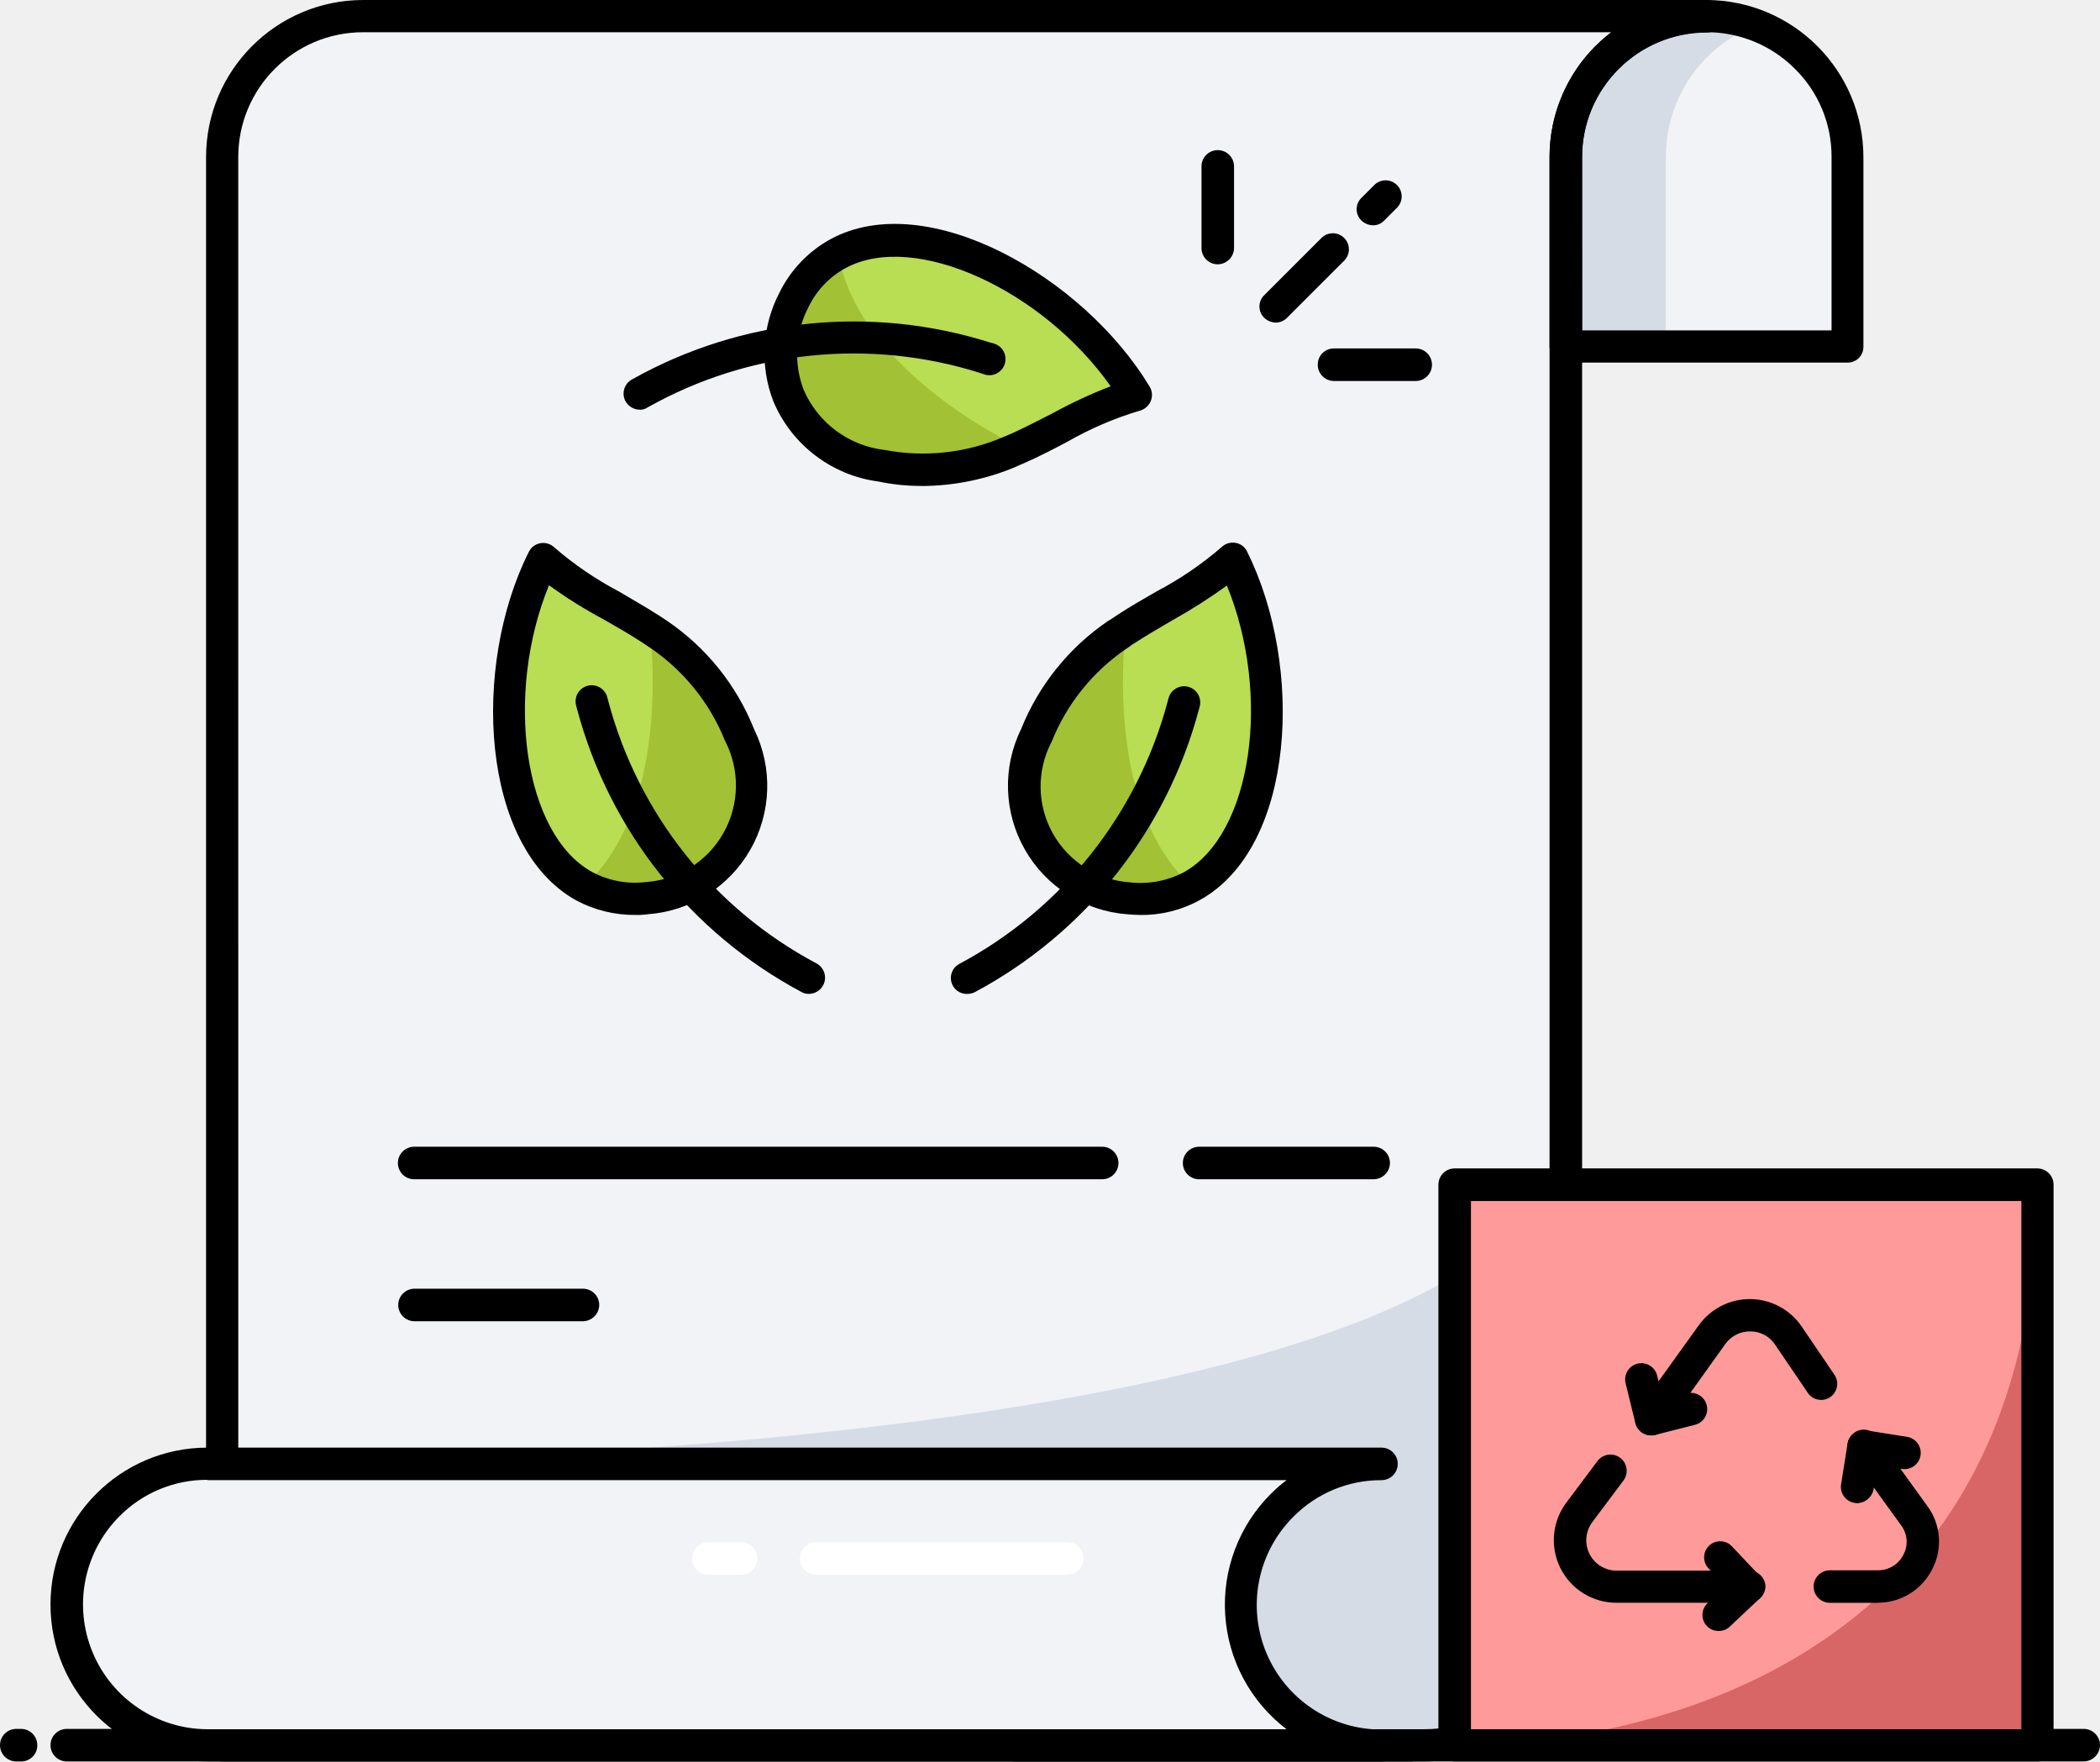
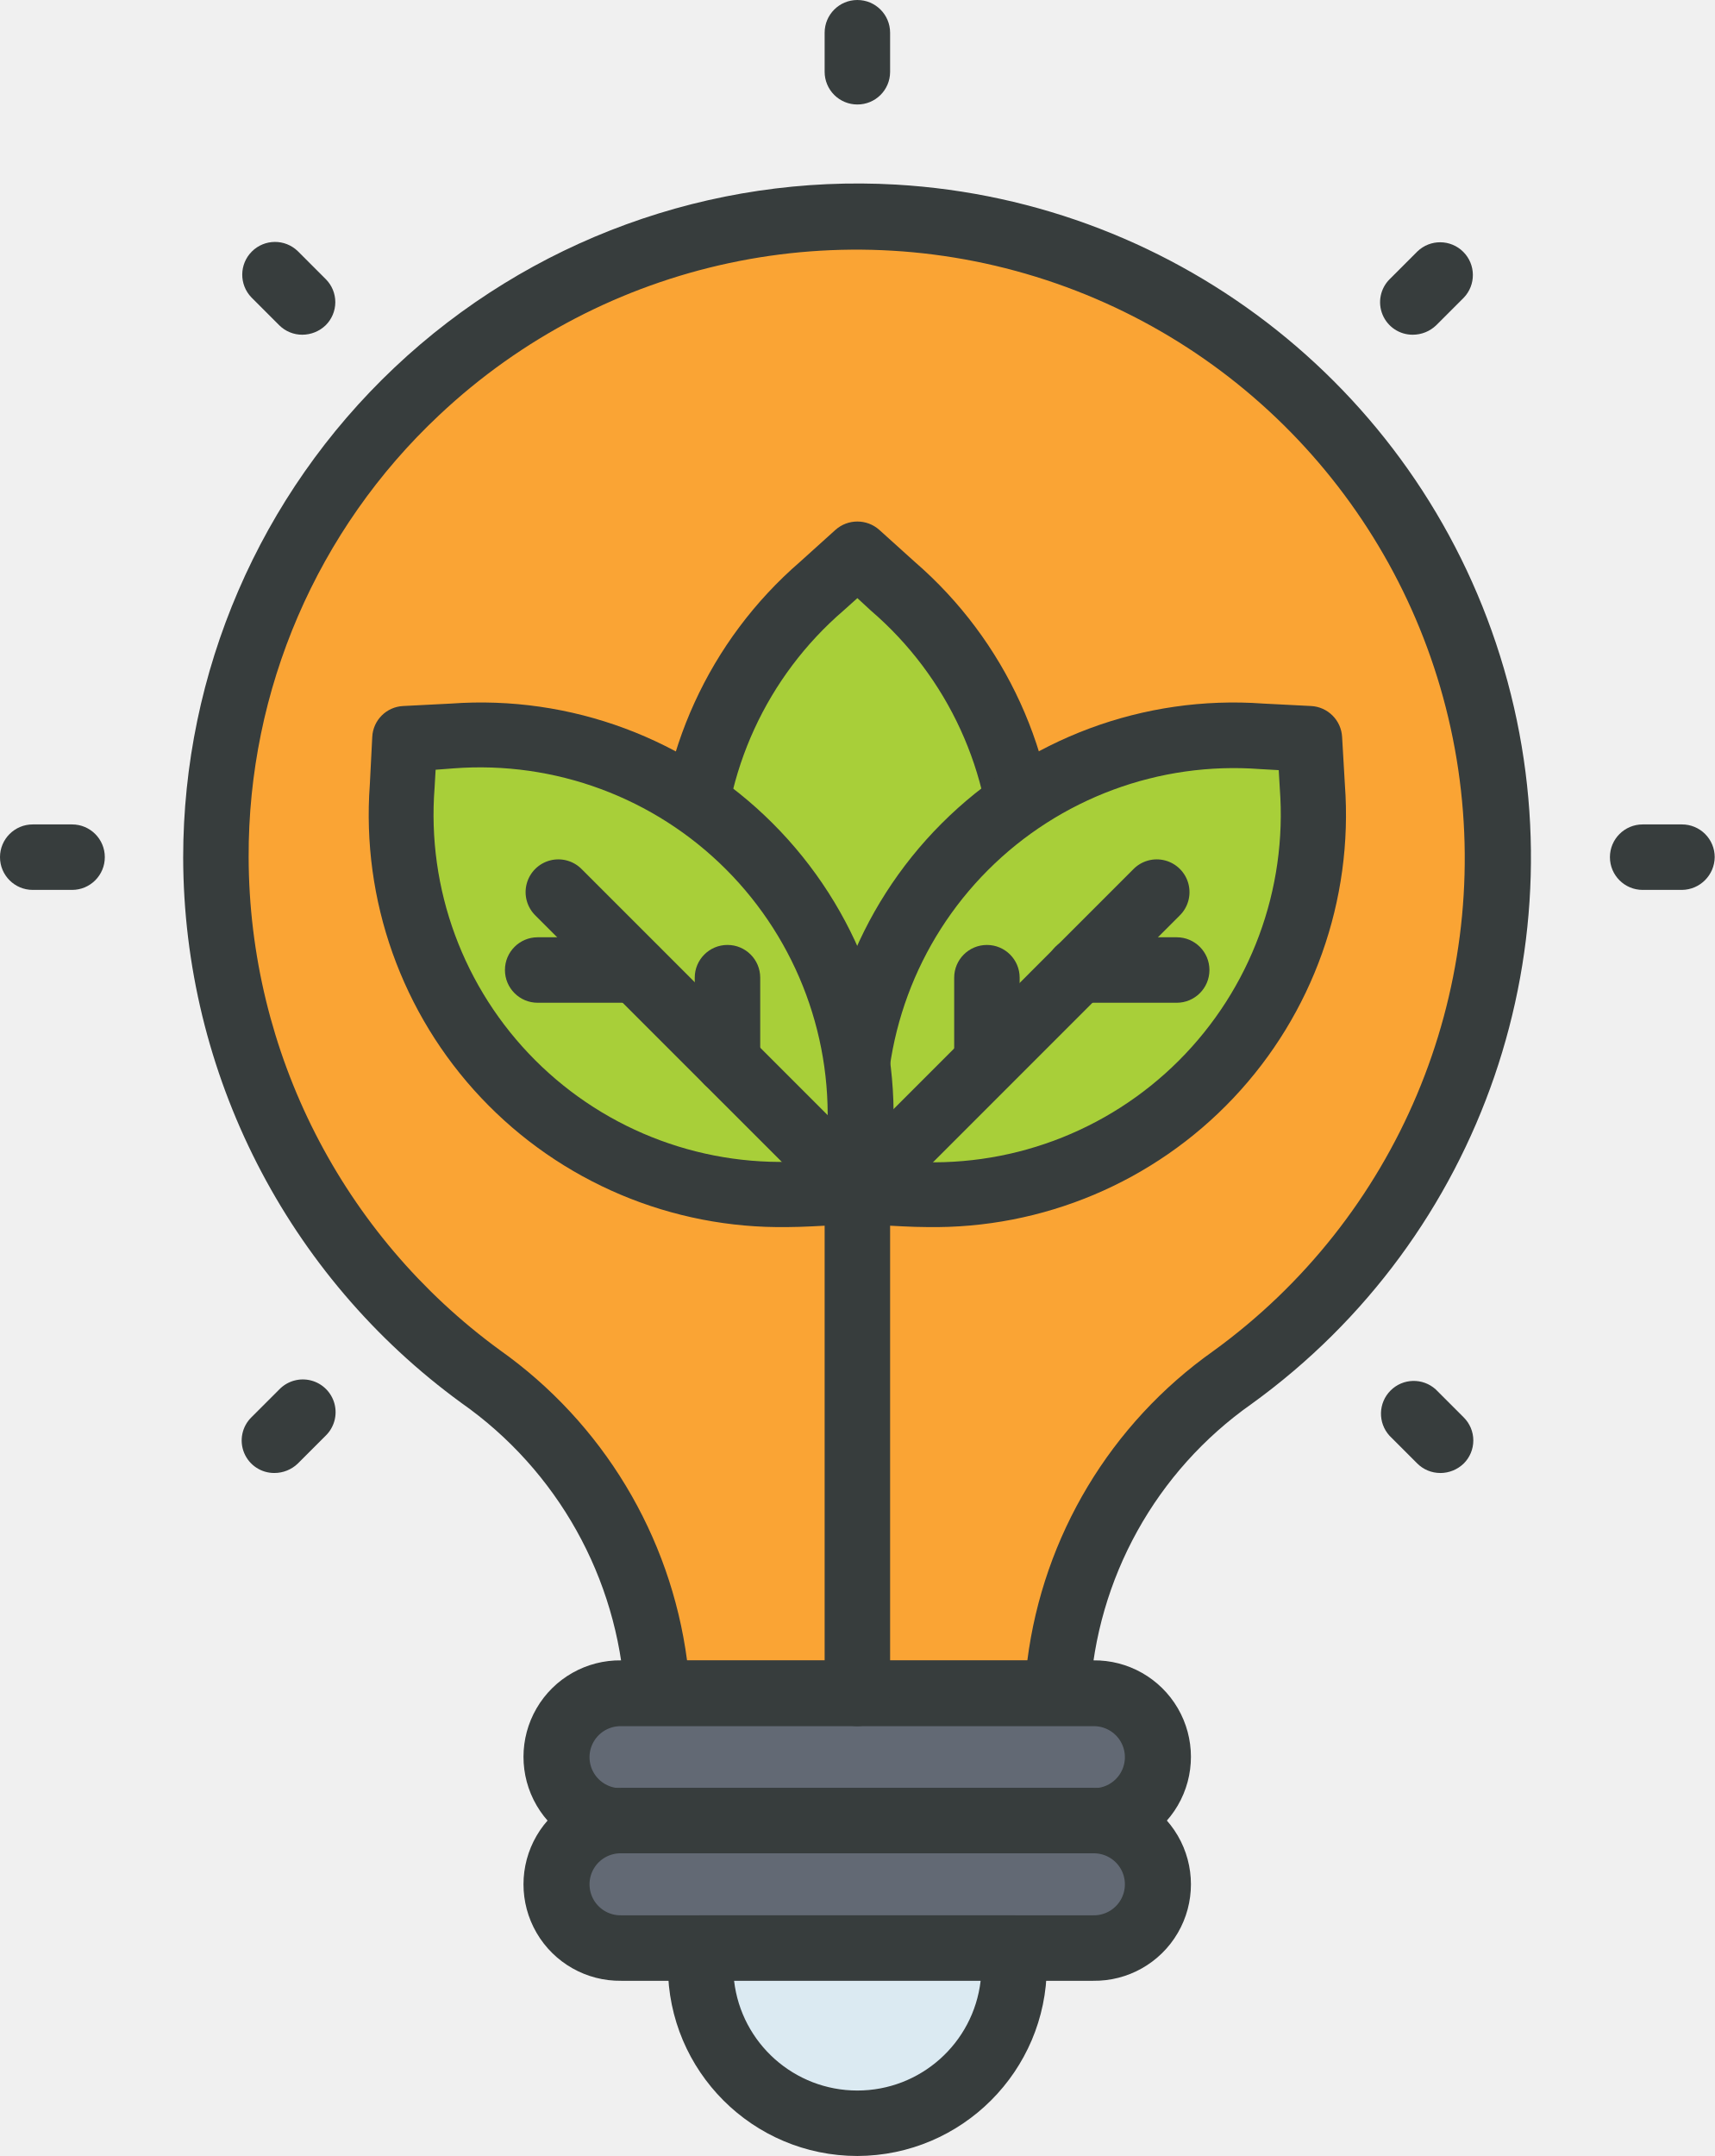
- <svg xmlns="http://www.w3.org/2000/svg" id="reciclaje-de-papel" width="110.083" height="92.352" viewBox="0 0 110.083 92.352">
-   <g id="Grupo_1162068" data-name="Grupo 1162068" transform="translate(0 90.646)">
-     <g id="Grupo_1162065" data-name="Grupo 1162065" transform="translate(52.323)">
-       <g id="Grupo_1162064" data-name="Grupo 1162064">
-         <path id="Trazado_1018685" data-name="Trazado 1018685" d="M53.11,59.736H32.323a.853.853,0,0,1,0-1.706H53.11a.853.853,0,0,1,0,1.706Z" transform="translate(-31.47 -58.03)" />
-       </g>
-     </g>
-     <g id="Grupo_1162066" data-name="Grupo 1162066">
-       <path id="Trazado_1018686" data-name="Trazado 1018686" d="M3.139,59.736H2.873a.853.853,0,0,1,0-1.706h.249a.853.853,0,0,1,.853.853A.838.838,0,0,1,3.139,59.736Z" transform="translate(-2.02 -58.03)" />
-     </g>
-     <g id="Grupo_1162067" data-name="Grupo 1162067" transform="translate(2.647)">
-       <path id="Trazado_1018687" data-name="Trazado 1018687" d="M110.092,59.736H4.363a.853.853,0,0,1,0-1.706h105.73a.853.853,0,0,1,.853.853A.865.865,0,0,1,110.092,59.736Z" transform="translate(-3.51 -58.03)" />
-     </g>
+ <svg xmlns="http://www.w3.org/2000/svg" id="idea" width="94.97" height="119.387" viewBox="0 0 94.97 119.387">
+   <g id="Grupo_1162040" data-name="Grupo 1162040" transform="translate(45.672 0)">
+     <path id="Trazado_1018653" data-name="Trazado 1018653" d="M33.873,7.836A1.811,1.811,0,0,1,32.06,6.023V3.863a1.813,1.813,0,0,1,3.626,0V6.042A1.807,1.807,0,0,1,33.873,7.836Z" transform="translate(-32.06 -2.05)" fill="#373d3d" />
  </g>
-   <g id="Grupo_1162126" data-name="Grupo 1162126" transform="translate(2.647 0)">
-     <g id="Grupo_1162083" data-name="Grupo 1162083">
-       <g id="Grupo_1162069" data-name="Grupo 1162069" transform="translate(79.435 0.835)">
-         <path id="Trazado_1018688" data-name="Trazado 1018688" d="M62.984,14.871V24.8H48.22V14.871a7.382,7.382,0,0,1,14.764,0Z" transform="translate(-48.22 -7.48)" fill="#f1f3f6" />
-       </g>
-       <g id="Grupo_1162070" data-name="Grupo 1162070" transform="translate(79.453 0.853)">
-         <path id="Trazado_1018689" data-name="Trazado 1018689" d="M58.215,7.952a7.387,7.387,0,0,0-4.761,6.911v9.932H48.23V14.863A7.37,7.37,0,0,1,55.621,7.49a7.527,7.527,0,0,1,2.594.462Z" transform="translate(-48.23 -7.49)" fill="#d5dce5" />
-       </g>
-       <g id="Grupo_1162071" data-name="Grupo 1162071" transform="translate(9.008 0.835)">
-         <path id="Trazado_1018690" data-name="Trazado 1018690" d="M86.4,7.5a7.385,7.385,0,0,0-7.391,7.391v75.9a7.385,7.385,0,0,1-7.391,7.391H8.58V14.871A7.385,7.385,0,0,1,15.971,7.48H86.4Z" transform="translate(-8.58 -7.48)" fill="#f1f3f6" />
-       </g>
-       <g id="Grupo_1162072" data-name="Grupo 1162072" transform="translate(9.008 0.853)">
-         <path id="Trazado_1018691" data-name="Trazado 1018691" d="M86.4,7.49a7.381,7.381,0,0,0-7.391,7.373v75.9a7.382,7.382,0,0,1-7.391,7.373H8.58V14.863A7.366,7.366,0,0,1,15.953,7.49Z" transform="translate(-8.58 -7.49)" fill="#f1f3f6" />
-       </g>
-       <g id="Grupo_1162073" data-name="Grupo 1162073" transform="translate(9.008 58.755)">
-         <path id="Trazado_1018692" data-name="Trazado 1018692" d="M79.007,40.08V65.451a7.382,7.382,0,0,1-7.391,7.373H8.58V58.06S79.007,58.54,79.007,40.08Z" transform="translate(-8.58 -40.08)" fill="#d5dce5" />
-       </g>
-       <g id="Grupo_1162074" data-name="Grupo 1162074" transform="translate(59.359 60.123)">
-         <path id="Trazado_1018693" data-name="Trazado 1018693" d="M46.923,42.556h-9.15a.853.853,0,1,1,0-1.706h9.15a.853.853,0,0,1,.853.853A.865.865,0,0,1,46.923,42.556Z" transform="translate(-36.92 -40.85)" />
-       </g>
-       <g id="Grupo_1162075" data-name="Grupo 1162075" transform="translate(18.211 60.123)">
-         <path id="Trazado_1018694" data-name="Trazado 1018694" d="M50.679,42.556H14.613a.853.853,0,0,1,0-1.706H50.679a.853.853,0,1,1,0,1.706Z" transform="translate(-13.76 -40.85)" />
-       </g>
-       <g id="Grupo_1162076" data-name="Grupo 1162076" transform="translate(18.229 67.567)">
-         <path id="Trazado_1018695" data-name="Trazado 1018695" d="M23.453,46.746h-8.83a.853.853,0,1,1,0-1.706h8.83a.853.853,0,0,1,.853.853A.865.865,0,0,1,23.453,46.746Z" transform="translate(-13.77 -45.04)" />
-       </g>
-       <g id="Grupo_1162077" data-name="Grupo 1162077" transform="translate(78.582)">
-         <path id="Trazado_1018696" data-name="Trazado 1018696" d="M63.357,26.02H48.593a.853.853,0,0,1-.853-.853V15.236A8.242,8.242,0,0,1,55.966,7.01a8.25,8.25,0,0,1,8.226,8.244v9.932a.823.823,0,0,1-.835.835ZM49.446,24.333H62.522v-9.1A6.448,6.448,0,0,0,60.6,10.617a6.533,6.533,0,0,0-11.157,4.619Z" transform="translate(-47.74 -7.01)" />
-       </g>
-       <g id="Grupo_1162078" data-name="Grupo 1162078" transform="translate(8.155 0)">
-         <path id="Trazado_1018697" data-name="Trazado 1018697" d="M71.989,99.361H8.953a.853.853,0,0,1-.853-.853V15.236A8.242,8.242,0,0,1,16.326,7.01H86.771a.853.853,0,0,1,0,1.706,6.544,6.544,0,0,0-6.538,6.538v75.9a8.242,8.242,0,0,1-8.244,8.208Zm-62.2-1.688h62.2a6.544,6.544,0,0,0,6.538-6.538v-75.9A8.2,8.2,0,0,1,81.761,8.7H16.326a6.544,6.544,0,0,0-6.538,6.538Z" transform="translate(-8.1 -7.01)" />
-       </g>
-       <g id="Grupo_1162079" data-name="Grupo 1162079" transform="translate(0.853 76.734)">
-         <path id="Trazado_1018698" data-name="Trazado 1018698" d="M72.907,64.964H11.363a7.382,7.382,0,0,1,0-14.764H72.907a7.4,7.4,0,0,0-7.391,7.373A7.408,7.408,0,0,0,72.907,64.964Z" transform="translate(-3.99 -50.2)" fill="#f1f3f6" />
-       </g>
-       <g id="Grupo_1162080" data-name="Grupo 1162080" transform="translate(33.632 80.856)">
-         <path id="Trazado_1018699" data-name="Trazado 1018699" d="M25,54.226H23.293a.853.853,0,1,1,0-1.706H25a.853.853,0,0,1,.853.853A.842.842,0,0,1,25,54.226Z" transform="translate(-22.44 -52.52)" fill="#fff" />
-       </g>
-       <g id="Grupo_1162081" data-name="Grupo 1162081" transform="translate(39.282 80.856)">
-         <path id="Trazado_1018700" data-name="Trazado 1018700" d="M39.638,54.226H26.473a.853.853,0,1,1,0-1.706H39.638a.853.853,0,0,1,.853.853A.865.865,0,0,1,39.638,54.226Z" transform="translate(-25.62 -52.52)" fill="#fff" />
-       </g>
-       <g id="Grupo_1162082" data-name="Grupo 1162082" transform="translate(0 75.899)">
-         <path id="Trazado_1018701" data-name="Trazado 1018701" d="M73.28,66.182H11.736a8.226,8.226,0,1,1,0-16.452H73.28a.853.853,0,1,1,0,1.706,6.448,6.448,0,0,0-4.619,1.919A6.533,6.533,0,0,0,73.28,64.512a.853.853,0,0,1,.853.853.835.835,0,0,1-.853.817ZM11.736,51.418a6.448,6.448,0,0,0-4.619,1.919,6.545,6.545,0,0,0,4.637,11.158H68.305a8.211,8.211,0,0,1-.817-12.348,7.546,7.546,0,0,1,.817-.711H11.736Z" transform="translate(-3.51 -49.73)" />
-       </g>
-     </g>
-     <g id="Grupo_1162099" data-name="Grupo 1162099" transform="translate(72.755 61.26)">
-       <g id="Grupo_1162084" data-name="Grupo 1162084" transform="translate(0.853 0.853)">
-         <path id="Trazado_1018702" data-name="Trazado 1018702" d="M44.94,41.97H75.481V71.356H44.94Z" transform="translate(-44.94 -41.97)" fill="#b9dd53" />
-       </g>
-       <g id="Grupo_1162085" data-name="Grupo 1162085" transform="translate(0.853 0.853)">
-         <path id="Trazado_1018703" data-name="Trazado 1018703" d="M44.94,41.97H75.481V71.356H44.94Z" transform="translate(-44.94 -41.97)" fill="#ff9a9a" />
-       </g>
-       <g id="Grupo_1162086" data-name="Grupo 1162086" transform="translate(1.99 0.853)">
-         <path id="Trazado_1018704" data-name="Trazado 1018704" d="M74.984,41.97V71.356H45.58C51.141,71.214,74.984,68.993,74.984,41.97Z" transform="translate(-45.58 -41.97)" fill="#d86666" />
-       </g>
-       <g id="Grupo_1162097" data-name="Grupo 1162097" transform="translate(6.041 6.856)">
-         <g id="Grupo_1162096" data-name="Grupo 1162096">
-           <g id="Grupo_1162095" data-name="Grupo 1162095">
-             <g id="Grupo_1162089" data-name="Grupo 1162089" transform="translate(13.627 6.843)">
-               <g id="Grupo_1162087" data-name="Grupo 1162087">
-                 <path id="Trazado_1018705" data-name="Trazado 1018705" d="M58.906,58.278H56.383a.853.853,0,0,1,0-1.706h2.523a1.476,1.476,0,0,0,1.332-.817,1.436,1.436,0,0,0-.124-1.546l-2.647-3.66a.853.853,0,0,1,1.386-.995l2.647,3.66a3.132,3.132,0,0,1,.249,3.3,3.184,3.184,0,0,1-2.843,1.759Z" transform="translate(-55.53 -49.201)" />
-               </g>
-               <g id="Grupo_1162088" data-name="Grupo 1162088" transform="translate(1.429 0.025)">
-                 <path id="Trazado_1018706" data-name="Trazado 1018706" d="M57.179,53.044a.3.3,0,0,1-.124-.018.843.843,0,0,1-.711-.959l.338-2.132a.819.819,0,0,1,.338-.551.893.893,0,0,1,.64-.16l2.132.338a.853.853,0,0,1-.249,1.688l-1.3-.2-.2,1.3a.9.9,0,0,1-.871.693Z" transform="translate(-56.334 -49.215)" />
-               </g>
-             </g>
-             <g id="Grupo_1162090" data-name="Grupo 1162090" transform="translate(4.27)">
-               <path id="Trazado_1018707" data-name="Trazado 1018707" d="M51.11,52.493a.871.871,0,0,1-.5-.16.848.848,0,0,1-.2-1.173l3.216-4.477A3.29,3.29,0,0,1,59,46.79l1.688,2.487a.845.845,0,1,1-1.4.942L57.6,47.732a1.546,1.546,0,0,0-1.279-.693,1.582,1.582,0,0,0-1.315.64l-3.2,4.477A.9.9,0,0,1,51.11,52.493Z" transform="translate(-50.263 -45.349)" />
-             </g>
-             <g id="Grupo_1162091" data-name="Grupo 1162091" transform="translate(0 8.157)">
-               <path id="Trazado_1018708" data-name="Trazado 1018708" d="M58.093,57.7H51.147a3.282,3.282,0,0,1-2.629-5.241l1.635-2.185A.851.851,0,0,1,51.52,51.29l-1.635,2.185a1.591,1.591,0,0,0,1.279,2.541h6.947a.853.853,0,0,1,.853.853.89.89,0,0,1-.871.835Z" transform="translate(-47.86 -49.94)" />
-             </g>
-             <g id="Grupo_1162093" data-name="Grupo 1162093" transform="translate(7.801 12.689)">
-               <g id="Grupo_1162092" data-name="Grupo 1162092">
-                 <path id="Trazado_1018709" data-name="Trazado 1018709" d="M53.1,57.2a.862.862,0,0,1-.622-.266.842.842,0,0,1,.036-1.19l.959-.888-.906-.942a.842.842,0,0,1,1.226-1.155l1.475,1.563a.831.831,0,0,1,.231.6.792.792,0,0,1-.267.586l-1.563,1.475a.807.807,0,0,1-.569.213Z" transform="translate(-52.251 -52.491)" />
-               </g>
-             </g>
-             <g id="Grupo_1162094" data-name="Grupo 1162094" transform="translate(3.743 3.354)">
-               <path id="Trazado_1018710" data-name="Trazado 1018710" d="M51.34,51.027A.8.8,0,0,1,50.9,50.9a.866.866,0,0,1-.391-.515l-.515-2.1a.851.851,0,0,1,1.652-.409l.32,1.261,1.261-.32a.851.851,0,0,1,.409,1.652l-2.1.533c-.053,0-.124.018-.2.018Z" transform="translate(-49.967 -47.237)" />
-             </g>
-           </g>
-         </g>
-       </g>
-       <g id="Grupo_1162098" data-name="Grupo 1162098">
-         <path id="Trazado_1018711" data-name="Trazado 1018711" d="M75.854,72.582H45.313a.853.853,0,0,1-.853-.853V42.343a.853.853,0,0,1,.853-.853H75.854a.853.853,0,0,1,.853.853V71.729a.842.842,0,0,1-.853.853ZM46.166,70.894H75.019V43.2H46.166Z" transform="translate(-44.46 -41.49)" />
-       </g>
-     </g>
-     <g id="Grupo_1162119" data-name="Grupo 1162119" transform="translate(23.199 11.739)">
-       <g id="Grupo_1162104" data-name="Grupo 1162104" transform="translate(6.841 0.835)">
-         <g id="Grupo_1162100" data-name="Grupo 1162100" transform="translate(8.23)">
-           <path id="Trazado_1018712" data-name="Trazado 1018712" d="M43.669,22.212c-2.239.551-4.14,1.937-6.591,2.967a11.668,11.668,0,0,1-6.734.746,5.92,5.92,0,0,1-4.6-8.706C29.154,10.663,39.583,15.407,43.669,22.212Z" transform="translate(-25.05 -14.087)" fill="#b9dd53" />
-         </g>
-         <g id="Grupo_1162101" data-name="Grupo 1162101" transform="translate(8.248 0.012)">
-           <path id="Trazado_1018713" data-name="Trazado 1018713" d="M25.753,17.231a5.92,5.92,0,0,0,4.6,8.706,11.382,11.382,0,0,0,6.734-.746,4.253,4.253,0,0,0,.5-.231c2.2-1.013,4.015-2.221,6.094-2.736C40.3,16.592,32.557,12.363,28.062,14.8A5.5,5.5,0,0,0,25.753,17.231Z" transform="translate(-25.06 -14.094)" fill="#b9dd53" />
-         </g>
-         <g id="Grupo_1162102" data-name="Grupo 1162102" transform="translate(8.248 0.715)">
-           <path id="Trazado_1018714" data-name="Trazado 1018714" d="M25.753,16.924a6.134,6.134,0,0,0-.284,5.028,6.118,6.118,0,0,0,4.886,3.678,11.382,11.382,0,0,0,6.734-.746,4.254,4.254,0,0,0,.5-.231S29.146,20.8,28.062,14.49A5.5,5.5,0,0,0,25.753,16.924Z" transform="translate(-25.06 -14.49)" fill="#a3c134" />
-         </g>
-         <g id="Grupo_1162103" data-name="Grupo 1162103" transform="translate(0 4.279)">
-           <path id="Trazado_1018715" data-name="Trazado 1018715" d="M21.275,21.123a.872.872,0,0,1-.746-.426.846.846,0,0,1,.32-1.155,23.743,23.743,0,0,1,18.8-1.937l.2.053a.848.848,0,1,1-.515,1.617l-.2-.071A22.033,22.033,0,0,0,21.683,21,.691.691,0,0,1,21.275,21.123Z" transform="translate(-20.418 -16.495)" />
-         </g>
-       </g>
-       <g id="Grupo_1162115" data-name="Grupo 1162115" transform="translate(0.829 17.576)">
-         <g id="Grupo_1162109" data-name="Grupo 1162109">
-           <g id="Grupo_1162105" data-name="Grupo 1162105">
-             <path id="Trazado_1018716" data-name="Trazado 1018716" d="M18.839,23.51c1.67,1.581,3.855,2.452,6.041,3.944a11.347,11.347,0,0,1,4.246,5.277,6.078,6.078,0,0,1-.48,6.094,6.2,6.2,0,0,1-4.388,2.47c-7.338.675-8.972-10.678-5.419-17.784Z" transform="translate(-17.034 -23.51)" fill="#b9dd53" />
-           </g>
-           <g id="Grupo_1162106" data-name="Grupo 1162106" transform="translate(0.006 0)">
-             <path id="Trazado_1018717" data-name="Trazado 1018717" d="M24.273,41.294a6.149,6.149,0,0,0,4.388-2.452,6.079,6.079,0,0,0,.462-6.094,11.569,11.569,0,0,0-4.246-5.277c-.16-.107-.3-.2-.462-.3-2.025-1.315-4.033-2.185-5.579-3.66-2.932,5.881-2.327,14.675,2.15,17.145a5.653,5.653,0,0,0,3.287.64Z" transform="translate(-17.037 -23.51)" fill="#b9dd53" />
-           </g>
-           <g id="Grupo_1162107" data-name="Grupo 1162107" transform="translate(3.937 3.66)">
-             <path id="Trazado_1018718" data-name="Trazado 1018718" d="M22.555,39.695a6.149,6.149,0,0,0,4.388-2.452,6.079,6.079,0,0,0,.462-6.094,11.569,11.569,0,0,0-4.246-5.277c-.16-.107-.3-.2-.462-.3,0,0,1.279,9.185-3.447,13.5a5.885,5.885,0,0,0,3.3.622Z" transform="translate(-19.25 -25.57)" fill="#a3c134" />
-           </g>
-           <g id="Grupo_1162108" data-name="Grupo 1162108" transform="translate(3.498 6.632)">
-             <path id="Trazado_1018719" data-name="Trazado 1018719" d="M31.221,43.406a.761.761,0,0,1-.391-.107A23.74,23.74,0,0,1,19.087,28.5l-.053-.2a.845.845,0,1,1,1.635-.426l.053.2A21.958,21.958,0,0,0,31.63,41.807a.848.848,0,0,1,.355,1.137.862.862,0,0,1-.764.462Z" transform="translate(-19.003 -27.243)" />
-           </g>
-         </g>
-         <g id="Grupo_1162114" data-name="Grupo 1162114" transform="translate(23.169)">
-           <g id="Grupo_1162110" data-name="Grupo 1162110" transform="translate(3.887)">
-             <path id="Trazado_1018720" data-name="Trazado 1018720" d="M43.131,23.51c-1.67,1.581-3.855,2.452-6.041,3.944a11.347,11.347,0,0,0-4.246,5.277,6.078,6.078,0,0,0,.48,6.094,6.2,6.2,0,0,0,4.388,2.47c7.355.675,8.972-10.678,5.419-17.784Z" transform="translate(-32.263 -23.51)" fill="#b9dd53" />
-           </g>
-           <g id="Grupo_1162111" data-name="Grupo 1162111" transform="translate(3.878 0)">
-             <path id="Trazado_1018721" data-name="Trazado 1018721" d="M37.7,41.294a6.149,6.149,0,0,1-4.388-2.452,6.079,6.079,0,0,1-.462-6.094,11.569,11.569,0,0,1,4.246-5.277c.16-.107.3-.2.462-.3,2.025-1.315,4.033-2.185,5.579-3.66,2.932,5.881,2.327,14.675-2.15,17.145A5.653,5.653,0,0,1,37.7,41.294Z" transform="translate(-32.258 -23.51)" fill="#b9dd53" />
-           </g>
-           <g id="Grupo_1162112" data-name="Grupo 1162112" transform="translate(3.878 3.66)">
-             <path id="Trazado_1018722" data-name="Trazado 1018722" d="M37.7,39.695a6.149,6.149,0,0,1-4.388-2.452,6.079,6.079,0,0,1-.462-6.094,11.569,11.569,0,0,1,4.246-5.277c.16-.107.3-.2.462-.3,0,0-1.279,9.185,3.447,13.5a5.885,5.885,0,0,1-3.3.622Z" transform="translate(-32.258 -25.57)" fill="#a3c134" />
-           </g>
-           <g id="Grupo_1162113" data-name="Grupo 1162113" transform="translate(0 6.651)">
-             <path id="Trazado_1018723" data-name="Trazado 1018723" d="M30.919,43.4a.837.837,0,0,1-.391-1.581A22.049,22.049,0,0,0,41.437,28.082l.053-.2a.845.845,0,0,1,1.635.426l-.053.2a23.74,23.74,0,0,1-11.744,14.8.9.9,0,0,1-.409.089Z" transform="translate(-30.075 -27.253)" />
-           </g>
-         </g>
-       </g>
-       <g id="Grupo_1162116" data-name="Grupo 1162116" transform="translate(27.034 16.708)">
-         <path id="Trazado_1018724" data-name="Trazado 1018724" d="M38.688,42.545c-.231,0-.462-.018-.693-.036a6.757,6.757,0,0,1-5.561-9.718A12.486,12.486,0,0,1,37,27.123l.124-.071c.124-.089.249-.16.373-.249.675-.444,1.368-.835,2.043-1.226a17.978,17.978,0,0,0,3.411-2.327.84.84,0,0,1,.728-.213.811.811,0,0,1,.6.462C47.27,29.5,46.826,38.991,41.8,41.763a6.267,6.267,0,0,1-3.109.782Zm-.533-1.706a4.9,4.9,0,0,0,2.807-.533c3.589-1.99,4.6-9.31,2.256-15.031a28.677,28.677,0,0,1-2.843,1.812c-.64.373-1.315.764-1.972,1.19a2.262,2.262,0,0,0-.338.231l-.107.071a10.7,10.7,0,0,0-3.926,4.886,5.038,5.038,0,0,0,4.122,7.373Z" transform="translate(-31.784 -23.021)" />
-       </g>
-       <g id="Grupo_1162117" data-name="Grupo 1162117" transform="translate(0 16.726)">
-         <path id="Trazado_1018725" data-name="Trazado 1018725" d="M24.016,42.537a6.477,6.477,0,0,1-3.091-.764C15.9,38.983,15.435,29.5,18.438,23.509a.841.841,0,0,1,1.333-.249,17.979,17.979,0,0,0,3.411,2.327c.657.391,1.35.782,2.043,1.226.107.071.231.142.355.231l.107.071A12.417,12.417,0,0,1,30.252,32.8a6.747,6.747,0,0,1-5.579,9.7,3.864,3.864,0,0,1-.657.036ZM19.5,25.25c-2.345,5.721-1.333,13.059,2.256,15.031a4.763,4.763,0,0,0,2.807.533A5.078,5.078,0,0,0,28.724,33.4a10.717,10.717,0,0,0-3.944-4.886l-.107-.071-.32-.213c-.675-.444-1.35-.817-1.99-1.19A24.329,24.329,0,0,1,19.5,25.25Z" transform="translate(-16.567 -23.031)" />
-       </g>
-       <g id="Grupo_1162118" data-name="Grupo 1162118" transform="translate(14.227)">
-         <path id="Trazado_1018726" data-name="Trazado 1018726" d="M32.828,27.356a10.857,10.857,0,0,1-2.274-.231,6.969,6.969,0,0,1-5.508-4.193,6.931,6.931,0,0,1,.32-5.721,6.434,6.434,0,0,1,2.665-2.789c5.064-2.754,13.289,1.99,16.736,7.729a.831.831,0,0,1,.053.764.87.87,0,0,1-.586.5,17.919,17.919,0,0,0-3.8,1.635c-.675.355-1.386.728-2.15,1.066-.124.053-.267.124-.409.178l-.107.053a12.859,12.859,0,0,1-4.939,1.013Zm-5.952-9.363a5.322,5.322,0,0,0-.249,4.317,5.285,5.285,0,0,0,4.264,3.162,10.7,10.7,0,0,0,6.236-.693l.089-.036.373-.16c.728-.338,1.421-.693,2.079-1.03a24.857,24.857,0,0,1,3.056-1.421c-3.571-5.064-10.287-8.155-13.894-6.2a4.592,4.592,0,0,0-1.954,2.061Z" transform="translate(-24.575 -13.617)" />
-       </g>
-     </g>
-     <g id="Grupo_1162125" data-name="Grupo 1162125" transform="translate(60.336 7.871)">
-       <g id="Grupo_1162120" data-name="Grupo 1162120" transform="translate(3.034 4.331)">
-         <path id="Trazado_1018727" data-name="Trazado 1018727" d="M40.035,18.59a.911.911,0,0,1-.6-.249.826.826,0,0,1,0-1.19l3.02-3.02a.842.842,0,0,1,1.19,1.19l-3.02,3.02a.836.836,0,0,1-.586.249Z" transform="translate(-39.178 -13.878)" />
-       </g>
-       <g id="Grupo_1162123" data-name="Grupo 1162123">
-         <g id="Grupo_1162121" data-name="Grupo 1162121" transform="translate(6.094 10.394)">
-           <path id="Trazado_1018728" data-name="Trazado 1018728" d="M46.035,19H41.753a.853.853,0,0,1-.853-.853.842.842,0,0,1,.853-.853h4.282a.853.853,0,0,1,0,1.706Z" transform="translate(-40.9 -17.29)" />
-         </g>
-         <g id="Grupo_1162122" data-name="Grupo 1162122">
-           <path id="Trazado_1018729" data-name="Trazado 1018729" d="M38.323,17.427a.853.853,0,0,1-.853-.853V12.293a.853.853,0,1,1,1.706,0v4.282A.865.865,0,0,1,38.323,17.427Z" transform="translate(-37.47 -11.44)" />
-         </g>
-       </g>
-       <g id="Grupo_1162124" data-name="Grupo 1162124" transform="translate(8.133 1.559)">
-         <path id="Trazado_1018730" data-name="Trazado 1018730" d="M42.9,14.7a.911.911,0,0,1-.6-.249.826.826,0,0,1,0-1.19l.693-.693a.842.842,0,0,1,1.19,1.19l-.693.693a.777.777,0,0,1-.586.249Z" transform="translate(-42.048 -12.317)" />
+   <g id="Grupo_1162041" data-name="Grupo 1162041" transform="translate(13.39 13.371)">
+     <path id="Trazado_1018654" data-name="Trazado 1018654" d="M18.674,14.147a1.8,1.8,0,0,1-1.273-.521l-1.543-1.543a1.814,1.814,0,0,1,2.565-2.565l1.543,1.543a1.8,1.8,0,0,1,0,2.565A1.873,1.873,0,0,1,18.674,14.147Z" transform="translate(-15.322 -8.983)" fill="#373d3d" />
+   </g>
+   <g id="Grupo_1162042" data-name="Grupo 1162042" transform="translate(0 45.652)">
+     <path id="Trazado_1018655" data-name="Trazado 1018655" d="M12.372,29.346H10.193a1.813,1.813,0,1,1,0-3.626h2.179a1.813,1.813,0,1,1,0,3.626Z" transform="translate(-8.38 -25.72)" fill="#373d3d" />
+   </g>
+   <g id="Grupo_1162043" data-name="Grupo 1162043" transform="translate(13.39 76.401)">
+     <path id="Trazado_1018656" data-name="Trazado 1018656" d="M17.131,46.827a1.8,1.8,0,0,1-1.273-3.086L17.4,42.2a1.814,1.814,0,1,1,2.565,2.565l-1.543,1.543A1.873,1.873,0,0,1,17.131,46.827Z" transform="translate(-15.322 -41.662)" fill="#373d3d" />
+   </g>
+   <g id="Grupo_1162044" data-name="Grupo 1162044" transform="translate(76.421 76.401)">
+     <path id="Trazado_1018657" data-name="Trazado 1018657" d="M51.354,46.827a1.8,1.8,0,0,1-1.273-.521l-1.543-1.543A1.814,1.814,0,0,1,51.1,42.2l1.543,1.543a1.8,1.8,0,0,1,0,2.565,1.873,1.873,0,0,1-1.292.521Z" transform="translate(-48.002 -41.662)" fill="#373d3d" />
+   </g>
+   <g id="Grupo_1162045" data-name="Grupo 1162045" transform="translate(89.165 45.652)">
+     <path id="Trazado_1018658" data-name="Trazado 1018658" d="M58.6,29.346H56.423a1.813,1.813,0,1,1,0-3.626H58.6a1.811,1.811,0,0,1,1.813,1.813A1.836,1.836,0,0,1,58.6,29.346Z" transform="translate(-54.61 -25.72)" fill="#373d3d" />
+   </g>
+   <g id="Grupo_1162046" data-name="Grupo 1162046" transform="translate(76.44 13.39)">
+     <path id="Trazado_1018659" data-name="Trazado 1018659" d="M49.821,14.137a1.8,1.8,0,0,1-1.273-3.086l1.524-1.524a1.814,1.814,0,0,1,2.565,2.565l-1.524,1.524a1.873,1.873,0,0,1-1.292.521Z" transform="translate(-48.012 -8.992)" fill="#373d3d" />
+   </g>
+   <g id="Grupo_1162047" data-name="Grupo 1162047" transform="translate(10.145 10.158)">
+     <path id="Trazado_1018660" data-name="Trazado 1018660" d="M39.027,90.065a23.236,23.236,0,0,0-9.779-17.551,35.515,35.515,0,1,1,41.66.058,23.1,23.1,0,0,0-9.7,17.493Z" transform="translate(-12.758 -6.45)" fill="#faa434" />
+     <path id="Trazado_1018661" data-name="Trazado 1018661" d="M62.051,92.745H39.909A1.818,1.818,0,0,1,38.1,91.029,21.373,21.373,0,0,0,29.05,74.847a37.459,37.459,0,0,1-15.41-30.2A37.341,37.341,0,0,1,53.121,7.381,37.324,37.324,0,0,1,72.813,74.9a21.145,21.145,0,0,0-8.949,16.124A1.819,1.819,0,0,1,62.051,92.745Zm-20.5-3.626H60.392a24.861,24.861,0,0,1,10.3-17.146A33.7,33.7,0,1,0,27.816,20.149a33.406,33.406,0,0,0-10.55,24.475A33.885,33.885,0,0,0,31.172,71.915a25.1,25.1,0,0,1,10.377,17.2Z" transform="translate(-13.64 -7.317)" fill="#373d3d" />
+   </g>
+   <g id="Grupo_1162048" data-name="Grupo 1162048" transform="translate(29.066 91.941)">
+     <path id="Trazado_1018662" data-name="Trazado 1018662" d="M54.054,57.729H27.92a3.53,3.53,0,1,1,0-7.059H54.054a3.53,3.53,0,1,1,0,7.059Z" transform="translate(-22.577 -48.838)" fill="#626974" />
+     <path id="Trazado_1018663" data-name="Trazado 1018663" d="M54.927,60.405H28.793a5.343,5.343,0,1,1,0-10.685H54.927a5.343,5.343,0,1,1,0,10.685Zm-26.134-7.04a1.717,1.717,0,1,0,0,3.433H54.927a1.717,1.717,0,1,0,0-3.433Z" transform="translate(-23.45 -49.72)" fill="#373d3d" />
+   </g>
+   <g id="Grupo_1162049" data-name="Grupo 1162049" transform="translate(29.066 99)">
+     <path id="Trazado_1018664" data-name="Trazado 1018664" d="M54.054,61.379H27.92a3.53,3.53,0,1,1,0-7.059H54.054a3.53,3.53,0,1,1,0,7.059Z" transform="translate(-22.577 -52.507)" fill="#626974" />
+     <path id="Trazado_1018665" data-name="Trazado 1018665" d="M54.927,64.065H28.793a5.343,5.343,0,1,1,0-10.685H54.927a5.343,5.343,0,1,1,0,10.685ZM28.793,57.006a1.717,1.717,0,1,0,0,3.433H54.927a1.717,1.717,0,1,0,0-3.433Z" transform="translate(-23.45 -53.38)" fill="#373d3d" />
+   </g>
+   <g id="Grupo_1162050" data-name="Grupo 1162050" transform="translate(36.993 106.059)">
+     <path id="Trazado_1018666" data-name="Trazado 1018666" d="M37.179,67.681A8.68,8.68,0,0,1,28.5,59V57.98H45.858V59A8.692,8.692,0,0,1,37.179,67.681Z" transform="translate(-26.687 -56.167)" fill="#dbeaf2" />
+     <path id="Trazado_1018667" data-name="Trazado 1018667" d="M38.052,70.367A10.5,10.5,0,0,1,27.56,59.875V58.853a1.811,1.811,0,0,1,1.813-1.813H46.731a1.811,1.811,0,0,1,1.813,1.813v1.022A10.528,10.528,0,0,1,38.052,70.367Zm-6.828-9.7a6.874,6.874,0,0,0,13.655,0Z" transform="translate(-27.56 -57.04)" fill="#373d3d" />
+   </g>
+   <g id="Grupo_1162051" data-name="Grupo 1162051" transform="translate(45.672 64.168)">
+     <path id="Trazado_1018668" data-name="Trazado 1018668" d="M33.873,66.739a1.811,1.811,0,0,1-1.813-1.813V37.133a1.813,1.813,0,0,1,3.626,0V64.926A1.836,1.836,0,0,1,33.873,66.739Z" transform="translate(-32.06 -35.32)" fill="#373d3d" />
+   </g>
+   <g id="Grupo_1162054" data-name="Grupo 1162054" transform="translate(36.395 28.873)">
+     <g id="Grupo_1162053" data-name="Grupo 1162053">
+       <g id="Grupo_1162052" data-name="Grupo 1162052">
+         <path id="Trazado_1018669" data-name="Trazado 1018669" d="M39.42,51.635,37.472,53.41,35.5,51.635c-9.759-8.814-9.759-23.087,0-31.9l1.967-1.774,1.967,1.774c9.74,8.814,9.74,23.087-.019,31.9Z" transform="translate(-26.382 -16.147)" fill="#a8cf39" />
+         <path id="Trazado_1018670" data-name="Trazado 1018670" d="M38.34,56.1a1.807,1.807,0,0,1-1.215-.463l-1.967-1.774a22.879,22.879,0,0,1,0-34.6l1.967-1.774a1.826,1.826,0,0,1,2.43,0l1.967,1.774a22.879,22.879,0,0,1,0,34.6l-1.967,1.774a1.843,1.843,0,0,1-1.215.463Zm0-34.832-.752.675a19.257,19.257,0,0,0,0,29.22l.752.694.752-.675a19.257,19.257,0,0,0,0-29.22Z" transform="translate(-27.25 -17.02)" fill="#373d3d" />
      </g>
    </g>
  </g>
+   <g id="Grupo_1162055" data-name="Grupo 1162055" transform="translate(45.484 38.929)">
+     <path id="Trazado_1018671" data-name="Trazado 1018671" d="M35.7,48.538,33.08,48.4l-.135-2.642c-.675-13.115,9.431-23.222,22.566-22.566l2.642.135.135,2.642C58.944,39.106,48.838,49.213,35.7,48.538Z" transform="translate(-31.08 -21.37)" fill="#a8cf39" />
+     <path id="Trazado_1018672" data-name="Trazado 1018672" d="M37.821,51.253c-.444,0-.887-.019-1.331-.039l-2.642-.135a1.8,1.8,0,0,1-1.717-1.717L32,46.721A22.858,22.858,0,0,1,56.452,22.265l2.642.135a1.815,1.815,0,0,1,1.717,1.717l.154,2.642A22.828,22.828,0,0,1,37.821,51.253Zm-2.141-3.7,1,.058A19.255,19.255,0,0,0,57.359,26.951l-.058-1-1.022-.058A19.255,19.255,0,0,0,35.622,46.566Z" transform="translate(-31.963 -22.234)" fill="#373d3d" />
+   </g>
+   <g id="Grupo_1162056" data-name="Grupo 1162056" transform="translate(45.677 47.605)">
+     <path id="Trazado_1018673" data-name="Trazado 1018673" d="M33,44.218,49.529,27.67" transform="translate(-31.192 -25.862)" fill="#a8cf39" />
+     <path id="Trazado_1018674" data-name="Trazado 1018674" d="M33.871,46.9A1.8,1.8,0,0,1,32.6,43.816L49.146,27.268a1.814,1.814,0,1,1,2.565,2.565L35.163,46.381A1.873,1.873,0,0,1,33.871,46.9Z" transform="translate(-32.062 -26.732)" fill="#373d3d" />
+   </g>
+   <g id="Grupo_1162057" data-name="Grupo 1162057" transform="translate(57.919 51.901)">
+     <path id="Trazado_1018675" data-name="Trazado 1018675" d="M45.662,32.586H40.223a1.813,1.813,0,1,1,0-3.626h5.439a1.813,1.813,0,1,1,0,3.626Z" transform="translate(-38.41 -28.96)" fill="#373d3d" />
+   </g>
+   <g id="Grupo_1162058" data-name="Grupo 1162058" transform="translate(52.847 52.326)">
+     <path id="Trazado_1018676" data-name="Trazado 1018676" d="M37.593,37.435a1.811,1.811,0,0,1-1.813-1.813V30.993a1.813,1.813,0,0,1,3.626,0v4.629A1.811,1.811,0,0,1,37.593,37.435Z" transform="translate(-35.78 -29.18)" fill="#373d3d" />
+   </g>
+   <g id="Grupo_1162063" data-name="Grupo 1162063" transform="translate(20.449 38.929)">
+     <g id="Grupo_1162059" data-name="Grupo 1162059">
+       <path id="Trazado_1018677" data-name="Trazado 1018677" d="M42.511,48.538l2.642-.135.135-2.642c.675-13.115-9.431-23.222-22.566-22.566l-2.642.154-.135,2.642C19.289,39.106,29.376,49.213,42.511,48.538Z" transform="translate(-18.117 -21.37)" fill="#a8cf39" />
+       <path id="Trazado_1018678" data-name="Trazado 1018678" d="M42.141,51.253A22.828,22.828,0,0,1,19.016,26.759l.135-2.642A1.8,1.8,0,0,1,20.868,22.4l2.642-.135A22.858,22.858,0,0,1,47.966,46.721l-.135,2.642a1.815,1.815,0,0,1-1.717,1.717l-2.642.135c-.444.019-.887.039-1.331.039ZM22.661,25.929l-.058,1A19.227,19.227,0,0,0,43.26,47.588l1-.058.058-1A19.255,19.255,0,0,0,23.664,25.852Z" transform="translate(-18.983 -22.234)" fill="#373d3d" />
+     </g>
+     <g id="Grupo_1162060" data-name="Grupo 1162060" transform="translate(8.679 8.676)">
+       <path id="Trazado_1018679" data-name="Trazado 1018679" d="M40.968,44.218,24.42,27.67" transform="translate(-22.612 -25.862)" fill="#a8cf39" />
+       <path id="Trazado_1018680" data-name="Trazado 1018680" d="M41.839,46.9a1.8,1.8,0,0,1-1.273-.521L24.018,29.833a1.814,1.814,0,1,1,2.565-2.565L43.131,43.816a1.8,1.8,0,0,1,0,2.565A1.873,1.873,0,0,1,41.839,46.9Z" transform="translate(-23.482 -26.732)" fill="#373d3d" />
+     </g>
+     <g id="Grupo_1162061" data-name="Grupo 1162061" transform="translate(7.517 12.972)">
+       <path id="Trazado_1018681" data-name="Trazado 1018681" d="M29.259,29.9H23.82" transform="translate(-22.007 -28.087)" fill="#a8cf39" />
+       <path id="Trazado_1018682" data-name="Trazado 1018682" d="M30.132,32.586H24.693a1.813,1.813,0,1,1,0-3.626h5.439a1.813,1.813,0,1,1,0,3.626Z" transform="translate(-22.88 -28.96)" fill="#373d3d" />
+     </g>
+     <g id="Grupo_1162062" data-name="Grupo 1162062" transform="translate(18.029 13.396)">
+       <path id="Trazado_1018683" data-name="Trazado 1018683" d="M29.27,30.12v4.648" transform="translate(-27.457 -28.307)" fill="#a8cf39" />
+       <path id="Trazado_1018684" data-name="Trazado 1018684" d="M30.143,37.435a1.811,1.811,0,0,1-1.813-1.813V30.993a1.813,1.813,0,0,1,3.626,0v4.629A1.811,1.811,0,0,1,30.143,37.435Z" transform="translate(-28.33 -29.18)" fill="#373d3d" />
+     </g>
+   </g>
</svg>
